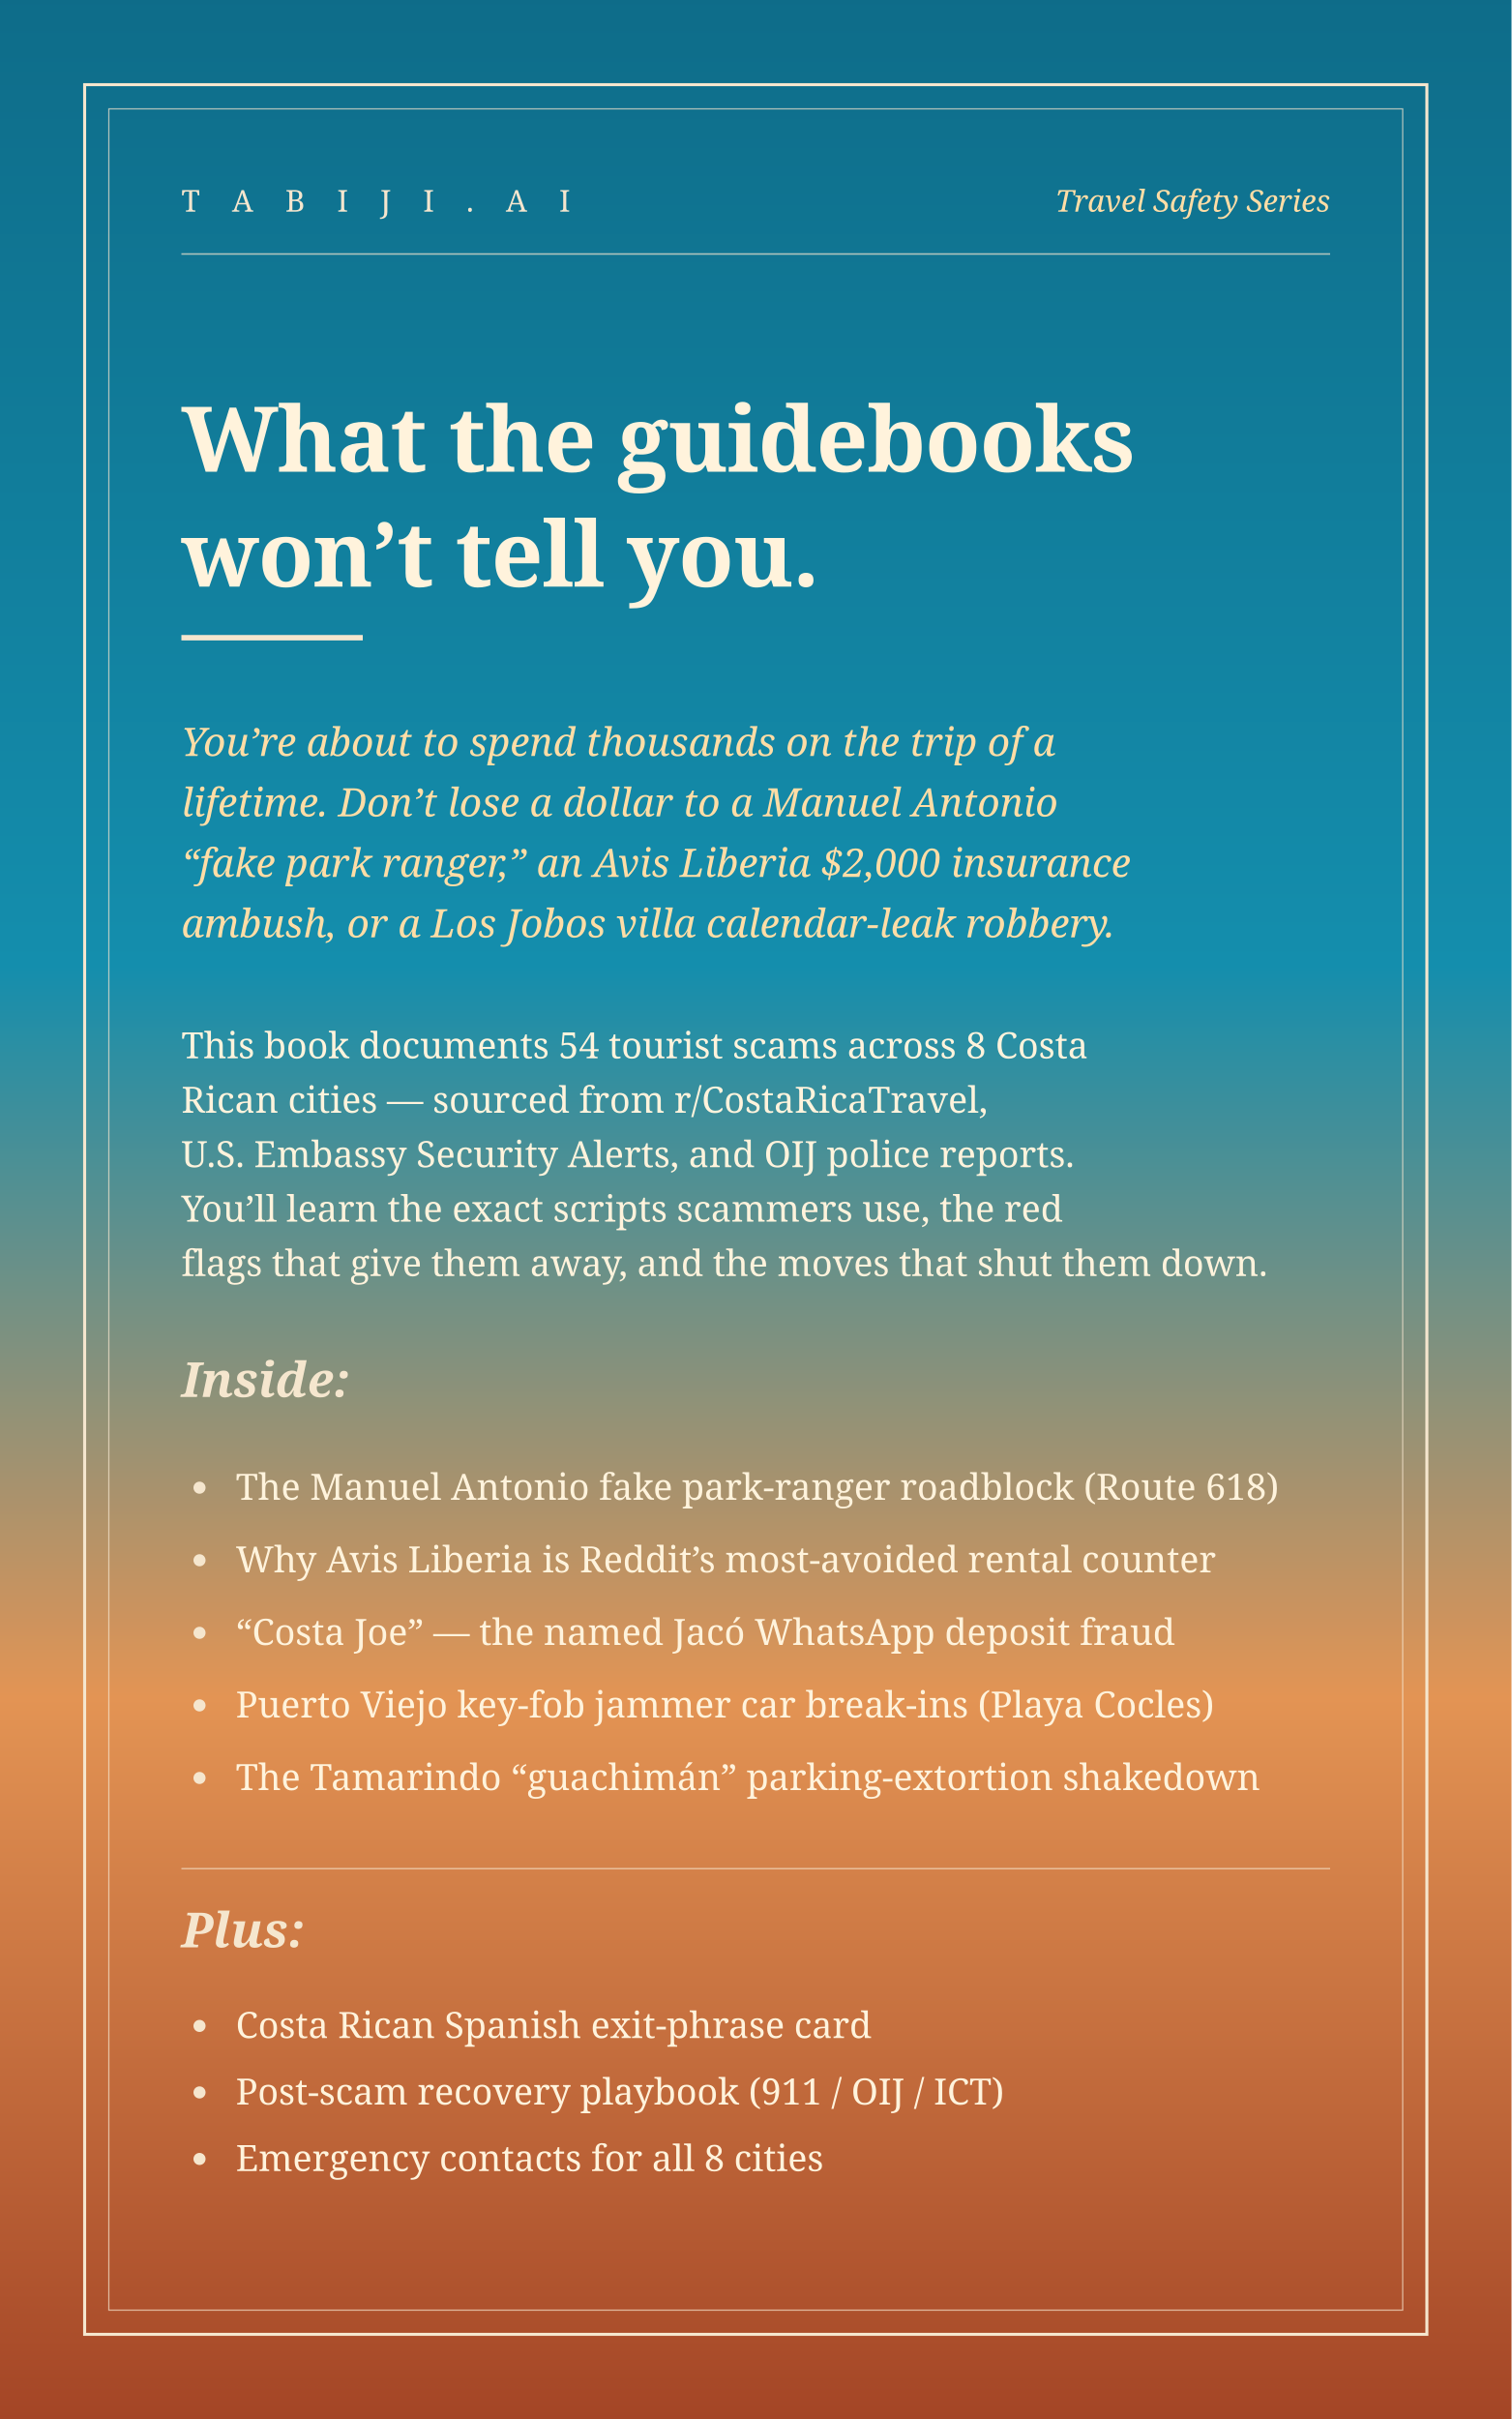
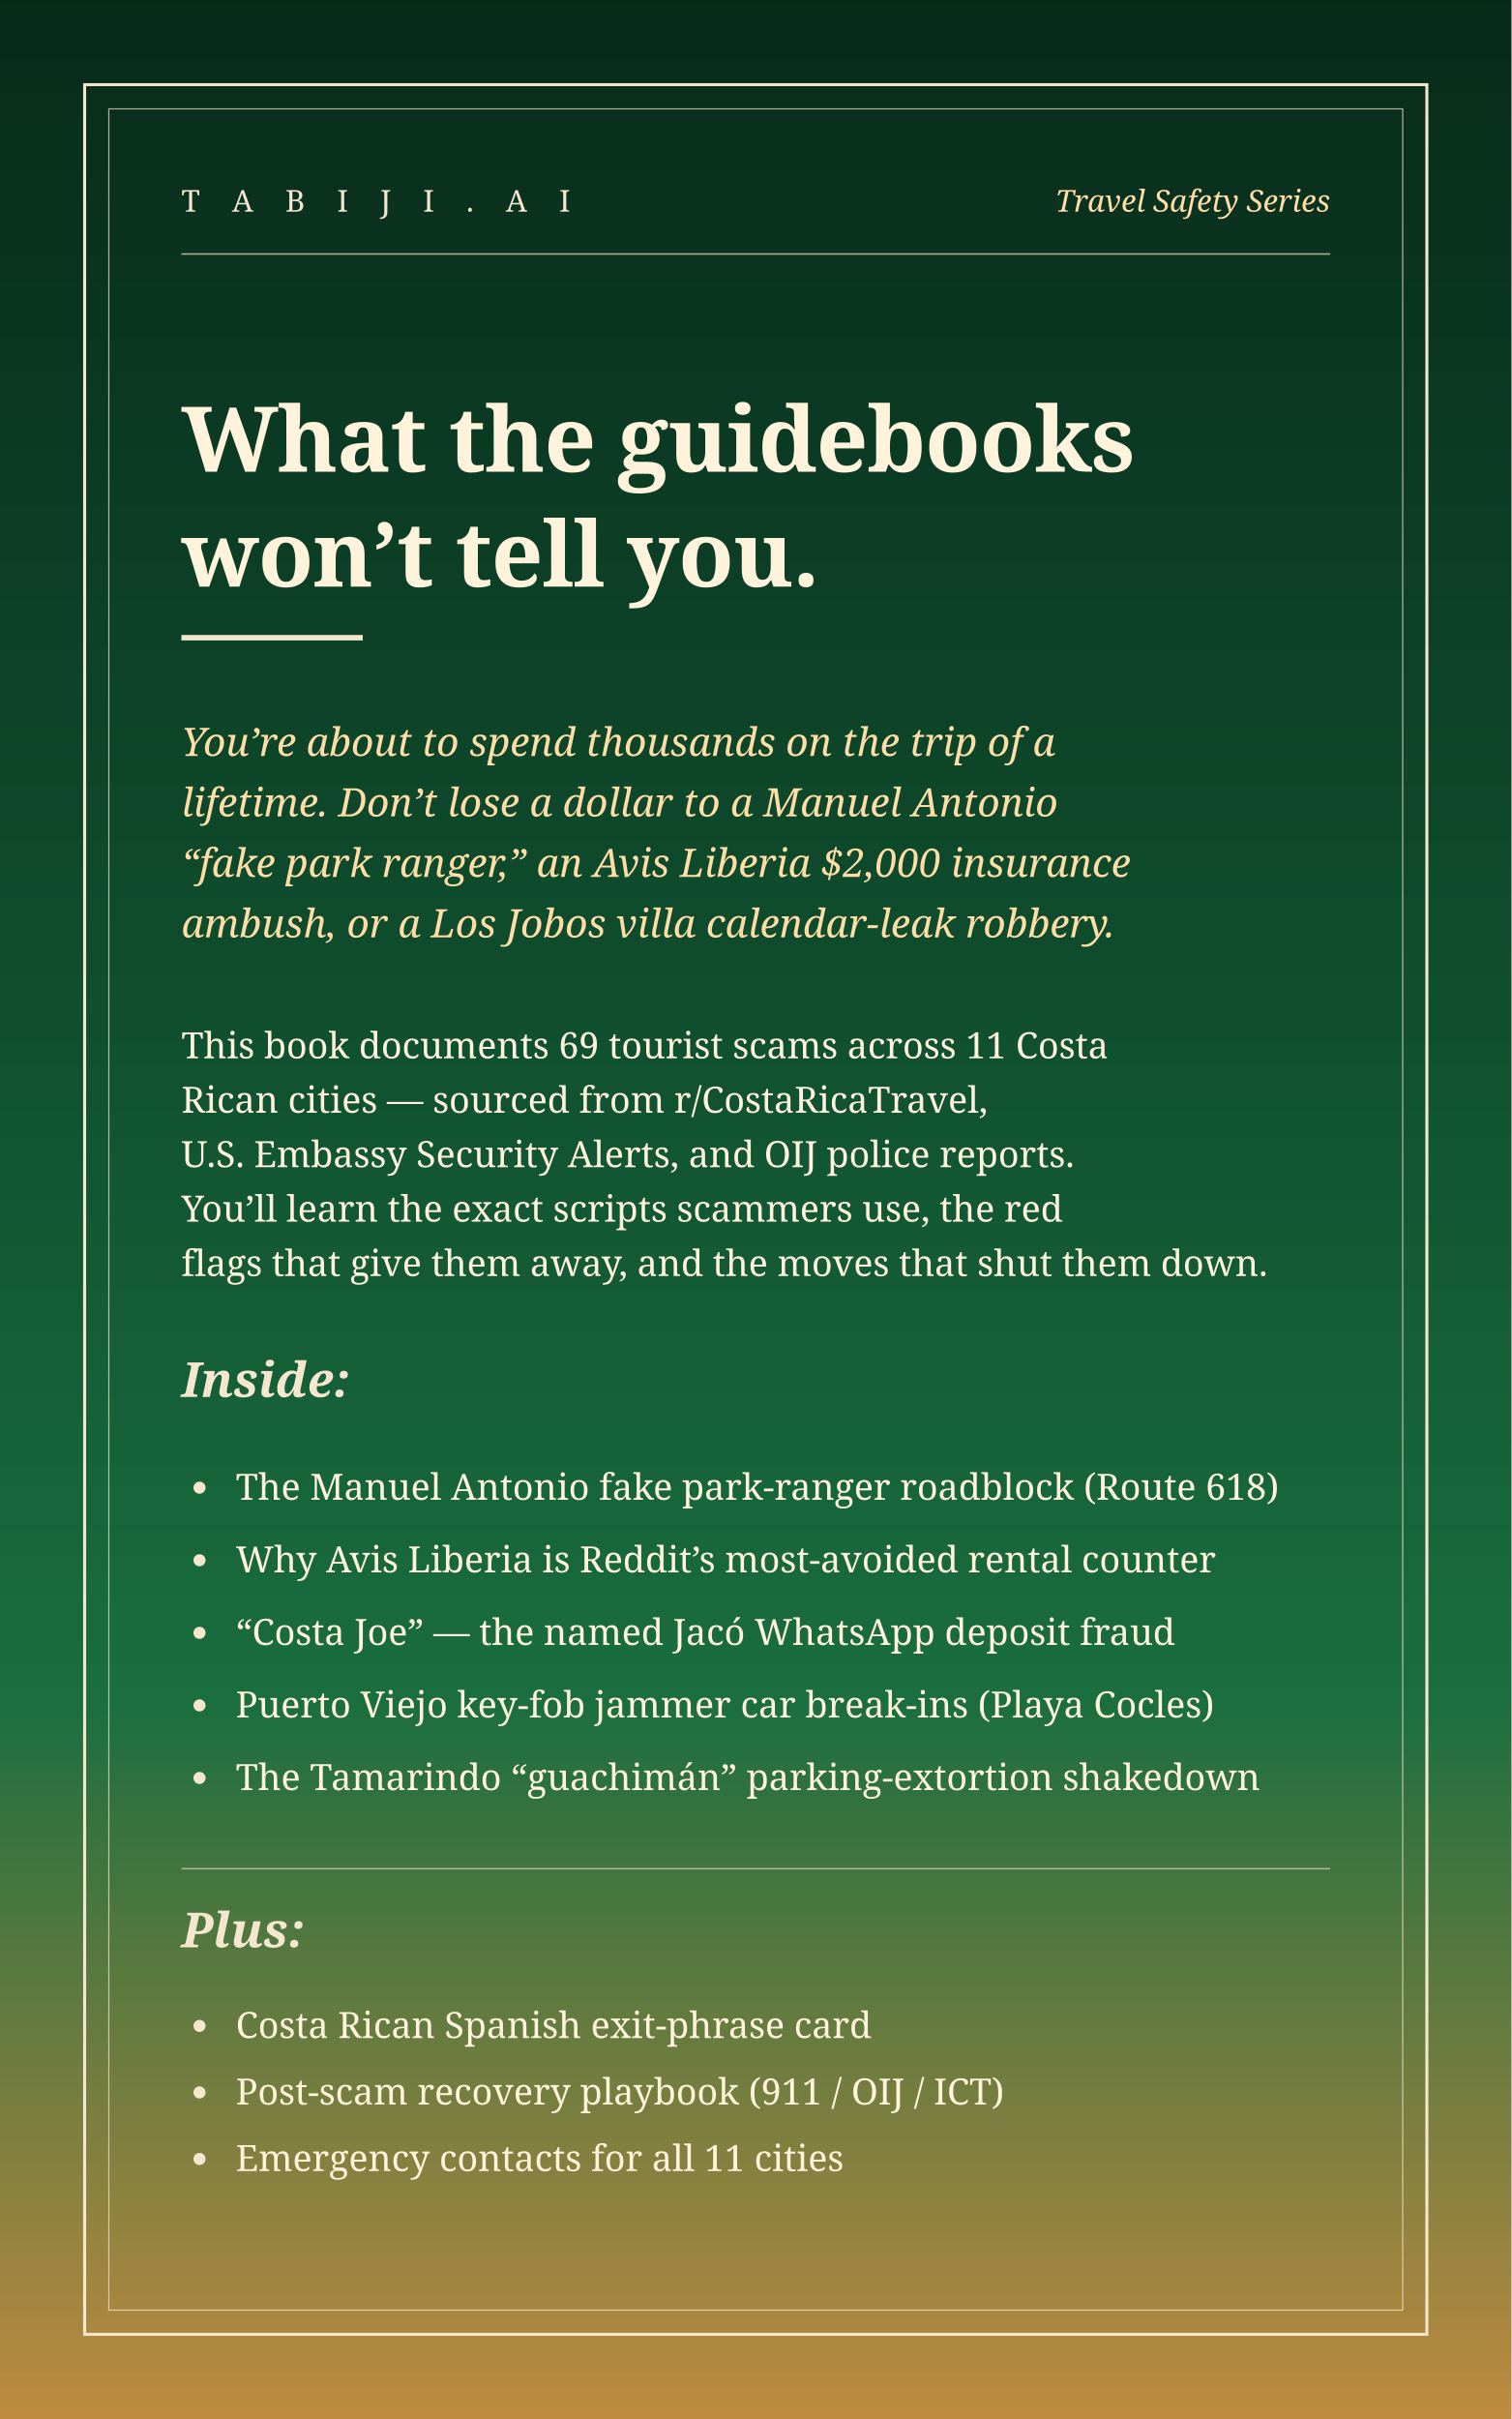
<svg xmlns="http://www.w3.org/2000/svg" viewBox="0 0 500 800" preserveAspectRatio="xMidYMid meet">
  <defs>
    <linearGradient id="crSkyBack" x1="0" x2="0" y1="0" y2="1">
-       <stop offset="0" stop-color="#0E6C89" />
-       <stop offset="0.40" stop-color="#148EAD" />
-       <stop offset="0.70" stop-color="#E39454" />
-       <stop offset="1" stop-color="#A34425" />
+       <stop offset="0" stop-color="#082A1A" />
+       <stop offset="0.40" stop-color="#0F4D2E" />
+       <stop offset="0.70" stop-color="#1A6E3F" />
+       <stop offset="1" stop-color="#C18B3F" />
    </linearGradient>
  </defs>
  <rect width="500" height="800" fill="url(#crSkyBack)" />
  <rect x="28" y="28" width="444" height="744" fill="none" stroke="#F5E6CE" stroke-width="1" />
  <rect x="36" y="36" width="428" height="728" fill="none" stroke="#F5E6CE" stroke-width="0.4" opacity="0.7" />
  <text x="60" y="70" font-family="Georgia, serif" font-size="10" letter-spacing="4" fill="#F5E6CE">T A B I J I . A I</text>
  <text x="440" y="70" font-family="Georgia, serif" font-style="italic" font-size="10" fill="#FFDDA6" text-anchor="end">Travel Safety Series</text>
  <line x1="60" y1="84" x2="440" y2="84" stroke="#F5E6CE" stroke-width="0.5" opacity="0.7" />
  <text x="60" y="156" font-family="Georgia, serif" font-weight="700" font-size="30" fill="#FFF3DC" letter-spacing="-0.3">What the guidebooks</text>
  <text x="60" y="194" font-family="Georgia, serif" font-weight="700" font-size="30" fill="#FFF3DC" letter-spacing="-0.3">won’t tell you.</text>
  <rect x="60" y="210" width="60" height="1.8" fill="#F5E6CE" />
  <text x="60" y="250" font-family="Georgia, serif" font-style="italic" font-size="13" fill="#FFDDA6">You’re about to spend thousands on the trip of a</text>
  <text x="60" y="270" font-family="Georgia, serif" font-style="italic" font-size="13" fill="#FFDDA6">lifetime. Don’t lose a dollar to a Manuel Antonio</text>
  <text x="60" y="290" font-family="Georgia, serif" font-style="italic" font-size="13" fill="#FFDDA6">“fake park ranger,” an Avis Liberia $2,000 insurance</text>
  <text x="60" y="310" font-family="Georgia, serif" font-style="italic" font-size="13" fill="#FFDDA6">ambush, or a Los Jobos villa calendar-leak robbery.</text>
-   <text x="60" y="350" font-family="Georgia, serif" font-size="12" fill="#FFF3DC">This book documents 54 tourist scams across 8 Costa</text>
+   <text x="60" y="350" font-family="Georgia, serif" font-size="12" fill="#FFF3DC">This book documents 69 tourist scams across 11 Costa</text>
  <text x="60" y="368" font-family="Georgia, serif" font-size="12" fill="#FFF3DC">Rican cities — sourced from r/CostaRicaTravel,</text>
  <text x="60" y="386" font-family="Georgia, serif" font-size="12" fill="#FFF3DC">U.S. Embassy Security Alerts, and OIJ police reports.</text>
  <text x="60" y="404" font-family="Georgia, serif" font-size="12" fill="#FFF3DC">You’ll learn the exact scripts scammers use, the red</text>
  <text x="60" y="422" font-family="Georgia, serif" font-size="12" fill="#FFF3DC">flags that give them away, and the moves that shut them down.</text>
  <text x="60" y="462" font-family="Georgia, serif" font-style="italic" font-size="16" fill="#F5E6CE" font-weight="700">Inside:</text>
  <circle cx="66" cy="492" r="2" fill="#F5E6CE" />
  <text x="78" y="496" font-family="Georgia, serif" font-size="12" fill="#FFF3DC">The Manuel Antonio fake park-ranger roadblock (Route 618)</text>
  <circle cx="66" cy="516" r="2" fill="#F5E6CE" />
  <text x="78" y="520" font-family="Georgia, serif" font-size="12" fill="#FFF3DC">Why Avis Liberia is Reddit’s most-avoided rental counter</text>
  <circle cx="66" cy="540" r="2" fill="#F5E6CE" />
  <text x="78" y="544" font-family="Georgia, serif" font-size="12" fill="#FFF3DC">“Costa Joe” — the named Jacó WhatsApp deposit fraud</text>
  <circle cx="66" cy="564" r="2" fill="#F5E6CE" />
  <text x="78" y="568" font-family="Georgia, serif" font-size="12" fill="#FFF3DC">Puerto Viejo key-fob jammer car break-ins (Playa Cocles)</text>
  <circle cx="66" cy="588" r="2" fill="#F5E6CE" />
  <text x="78" y="592" font-family="Georgia, serif" font-size="12" fill="#FFF3DC">The Tamarindo “guachimán” parking-extortion shakedown</text>
  <line x1="60" y1="618" x2="440" y2="618" stroke="#F5E6CE" stroke-width="0.5" opacity="0.6" />
  <text x="60" y="644" font-family="Georgia, serif" font-style="italic" font-size="16" fill="#F5E6CE" font-weight="700">Plus:</text>
  <circle cx="66" cy="670" r="2" fill="#F5E6CE" />
  <text x="78" y="674" font-family="Georgia, serif" font-size="12" fill="#FFF3DC">Costa Rican Spanish exit-phrase card</text>
  <circle cx="66" cy="692" r="2" fill="#F5E6CE" />
  <text x="78" y="696" font-family="Georgia, serif" font-size="12" fill="#FFF3DC">Post-scam recovery playbook (911 / OIJ / ICT)</text>
  <circle cx="66" cy="714" r="2" fill="#F5E6CE" />
-   <text x="78" y="718" font-family="Georgia, serif" font-size="12" fill="#FFF3DC">Emergency contacts for all 8 cities</text>
+   <text x="78" y="718" font-family="Georgia, serif" font-size="12" fill="#FFF3DC">Emergency contacts for all 11 cities</text>
</svg>
